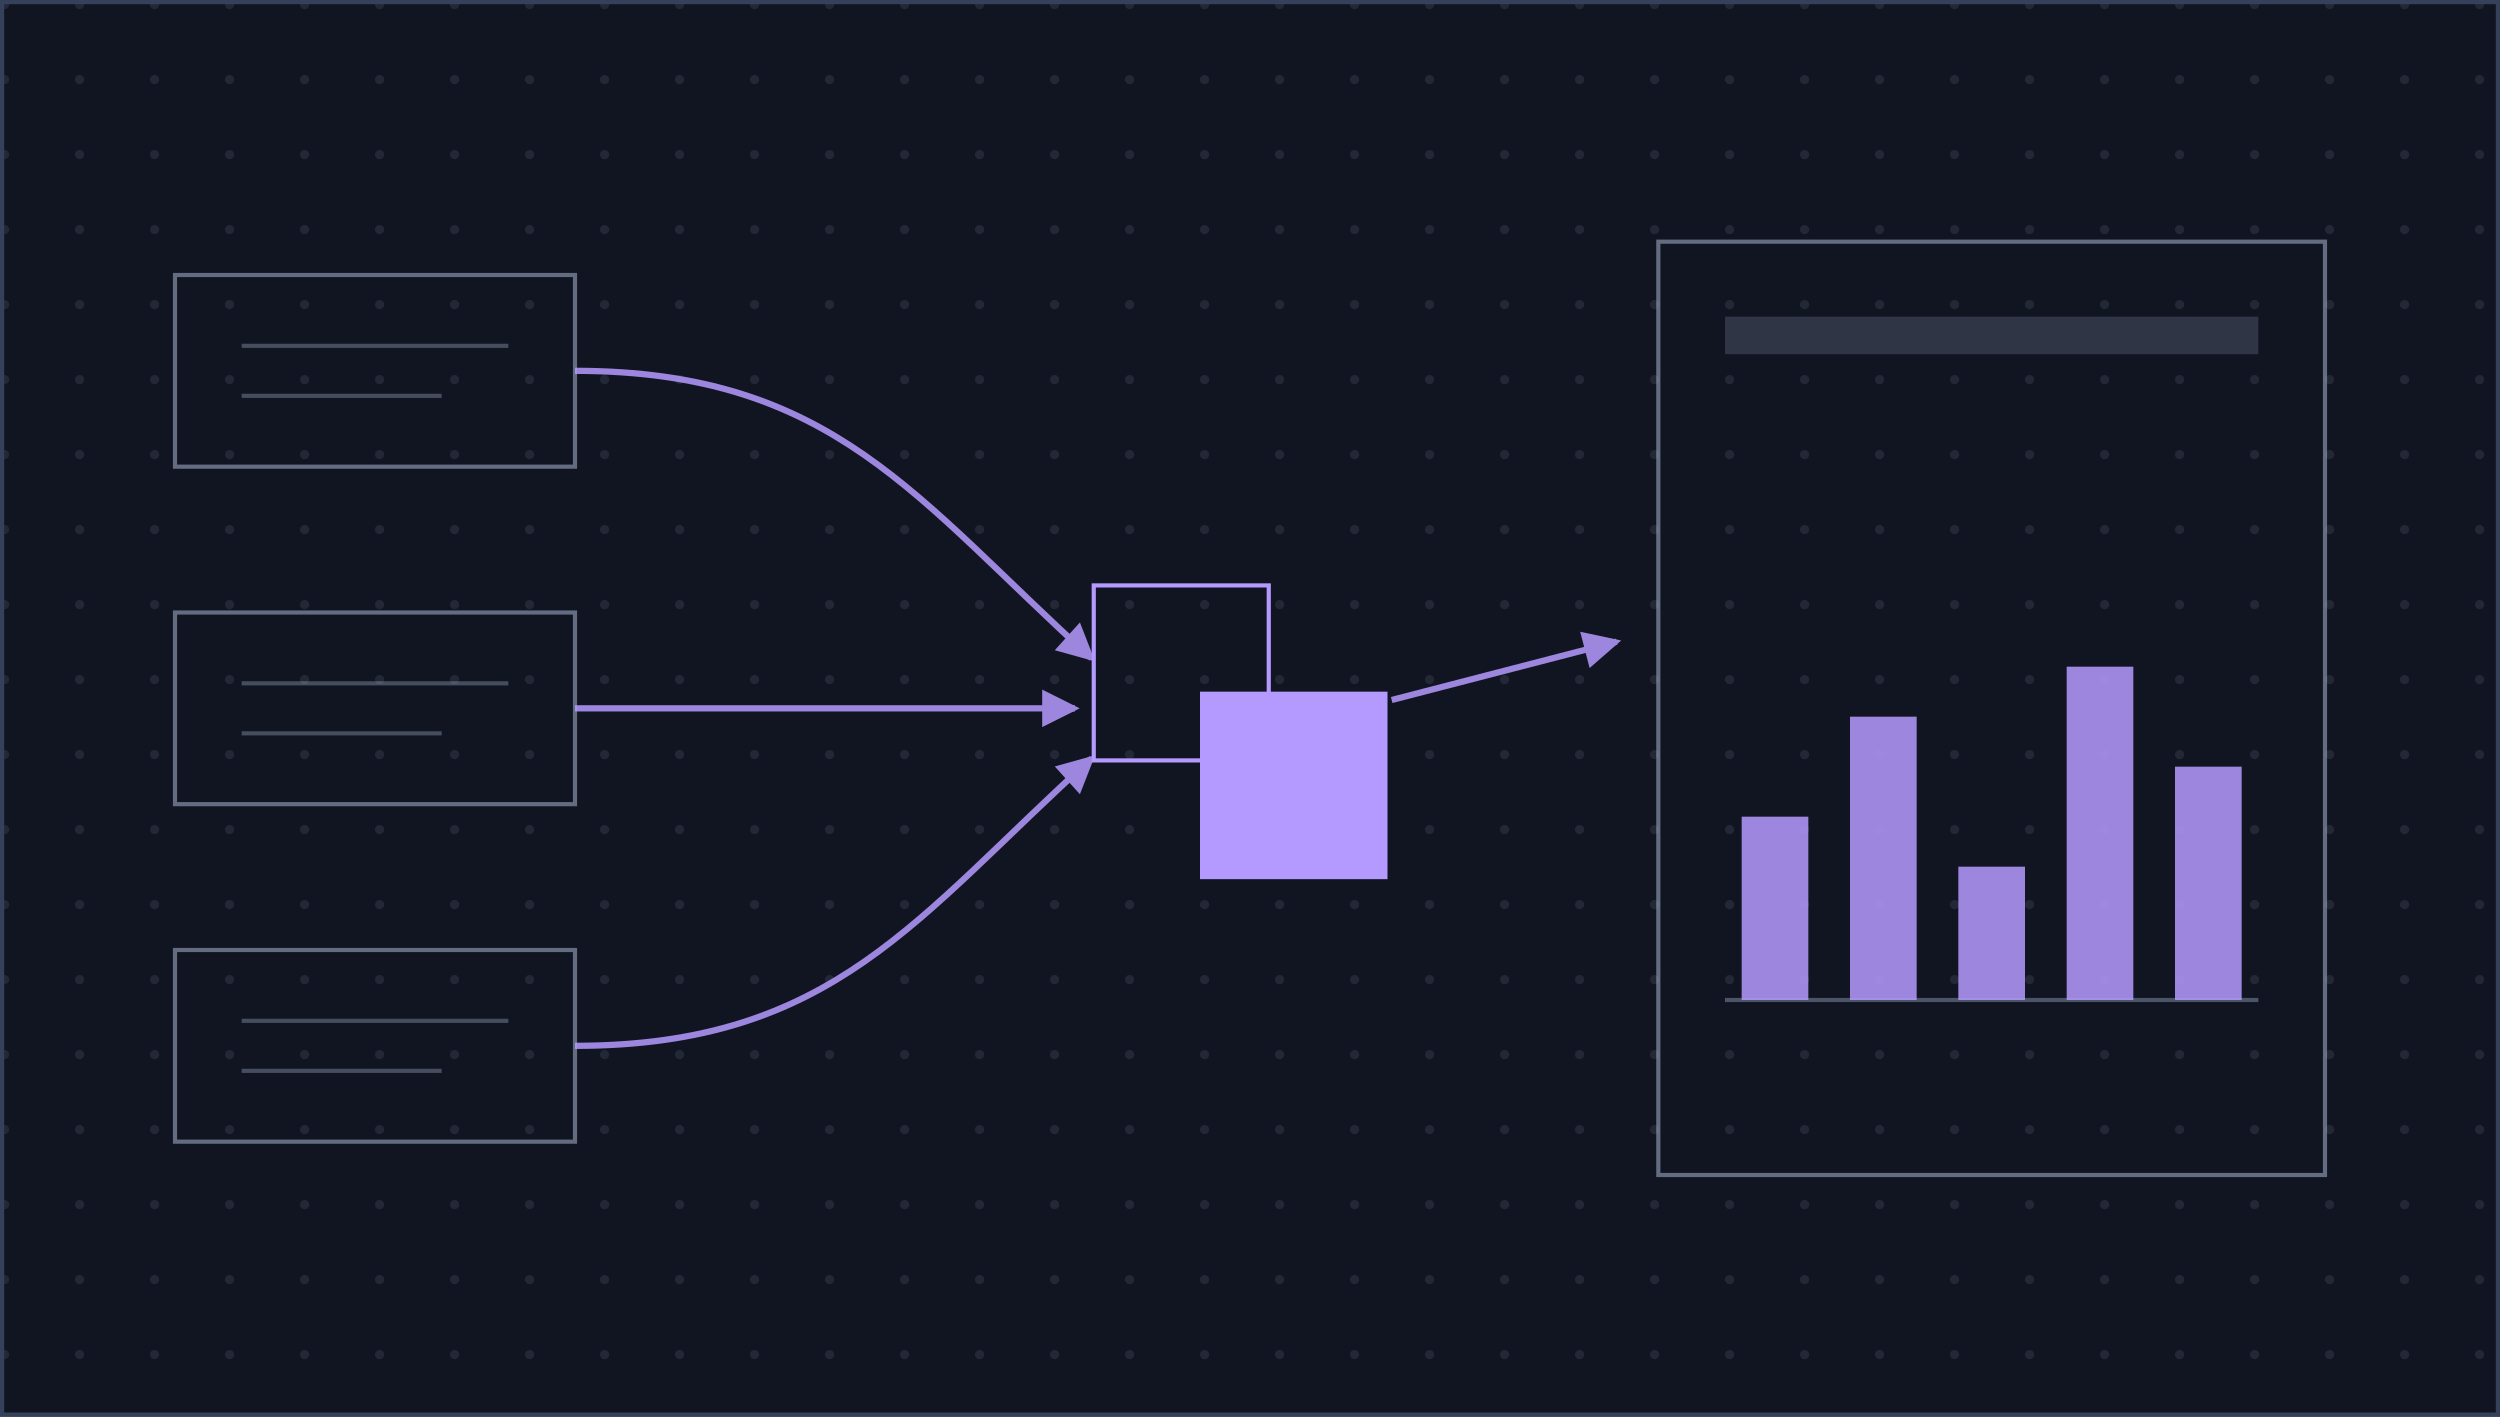
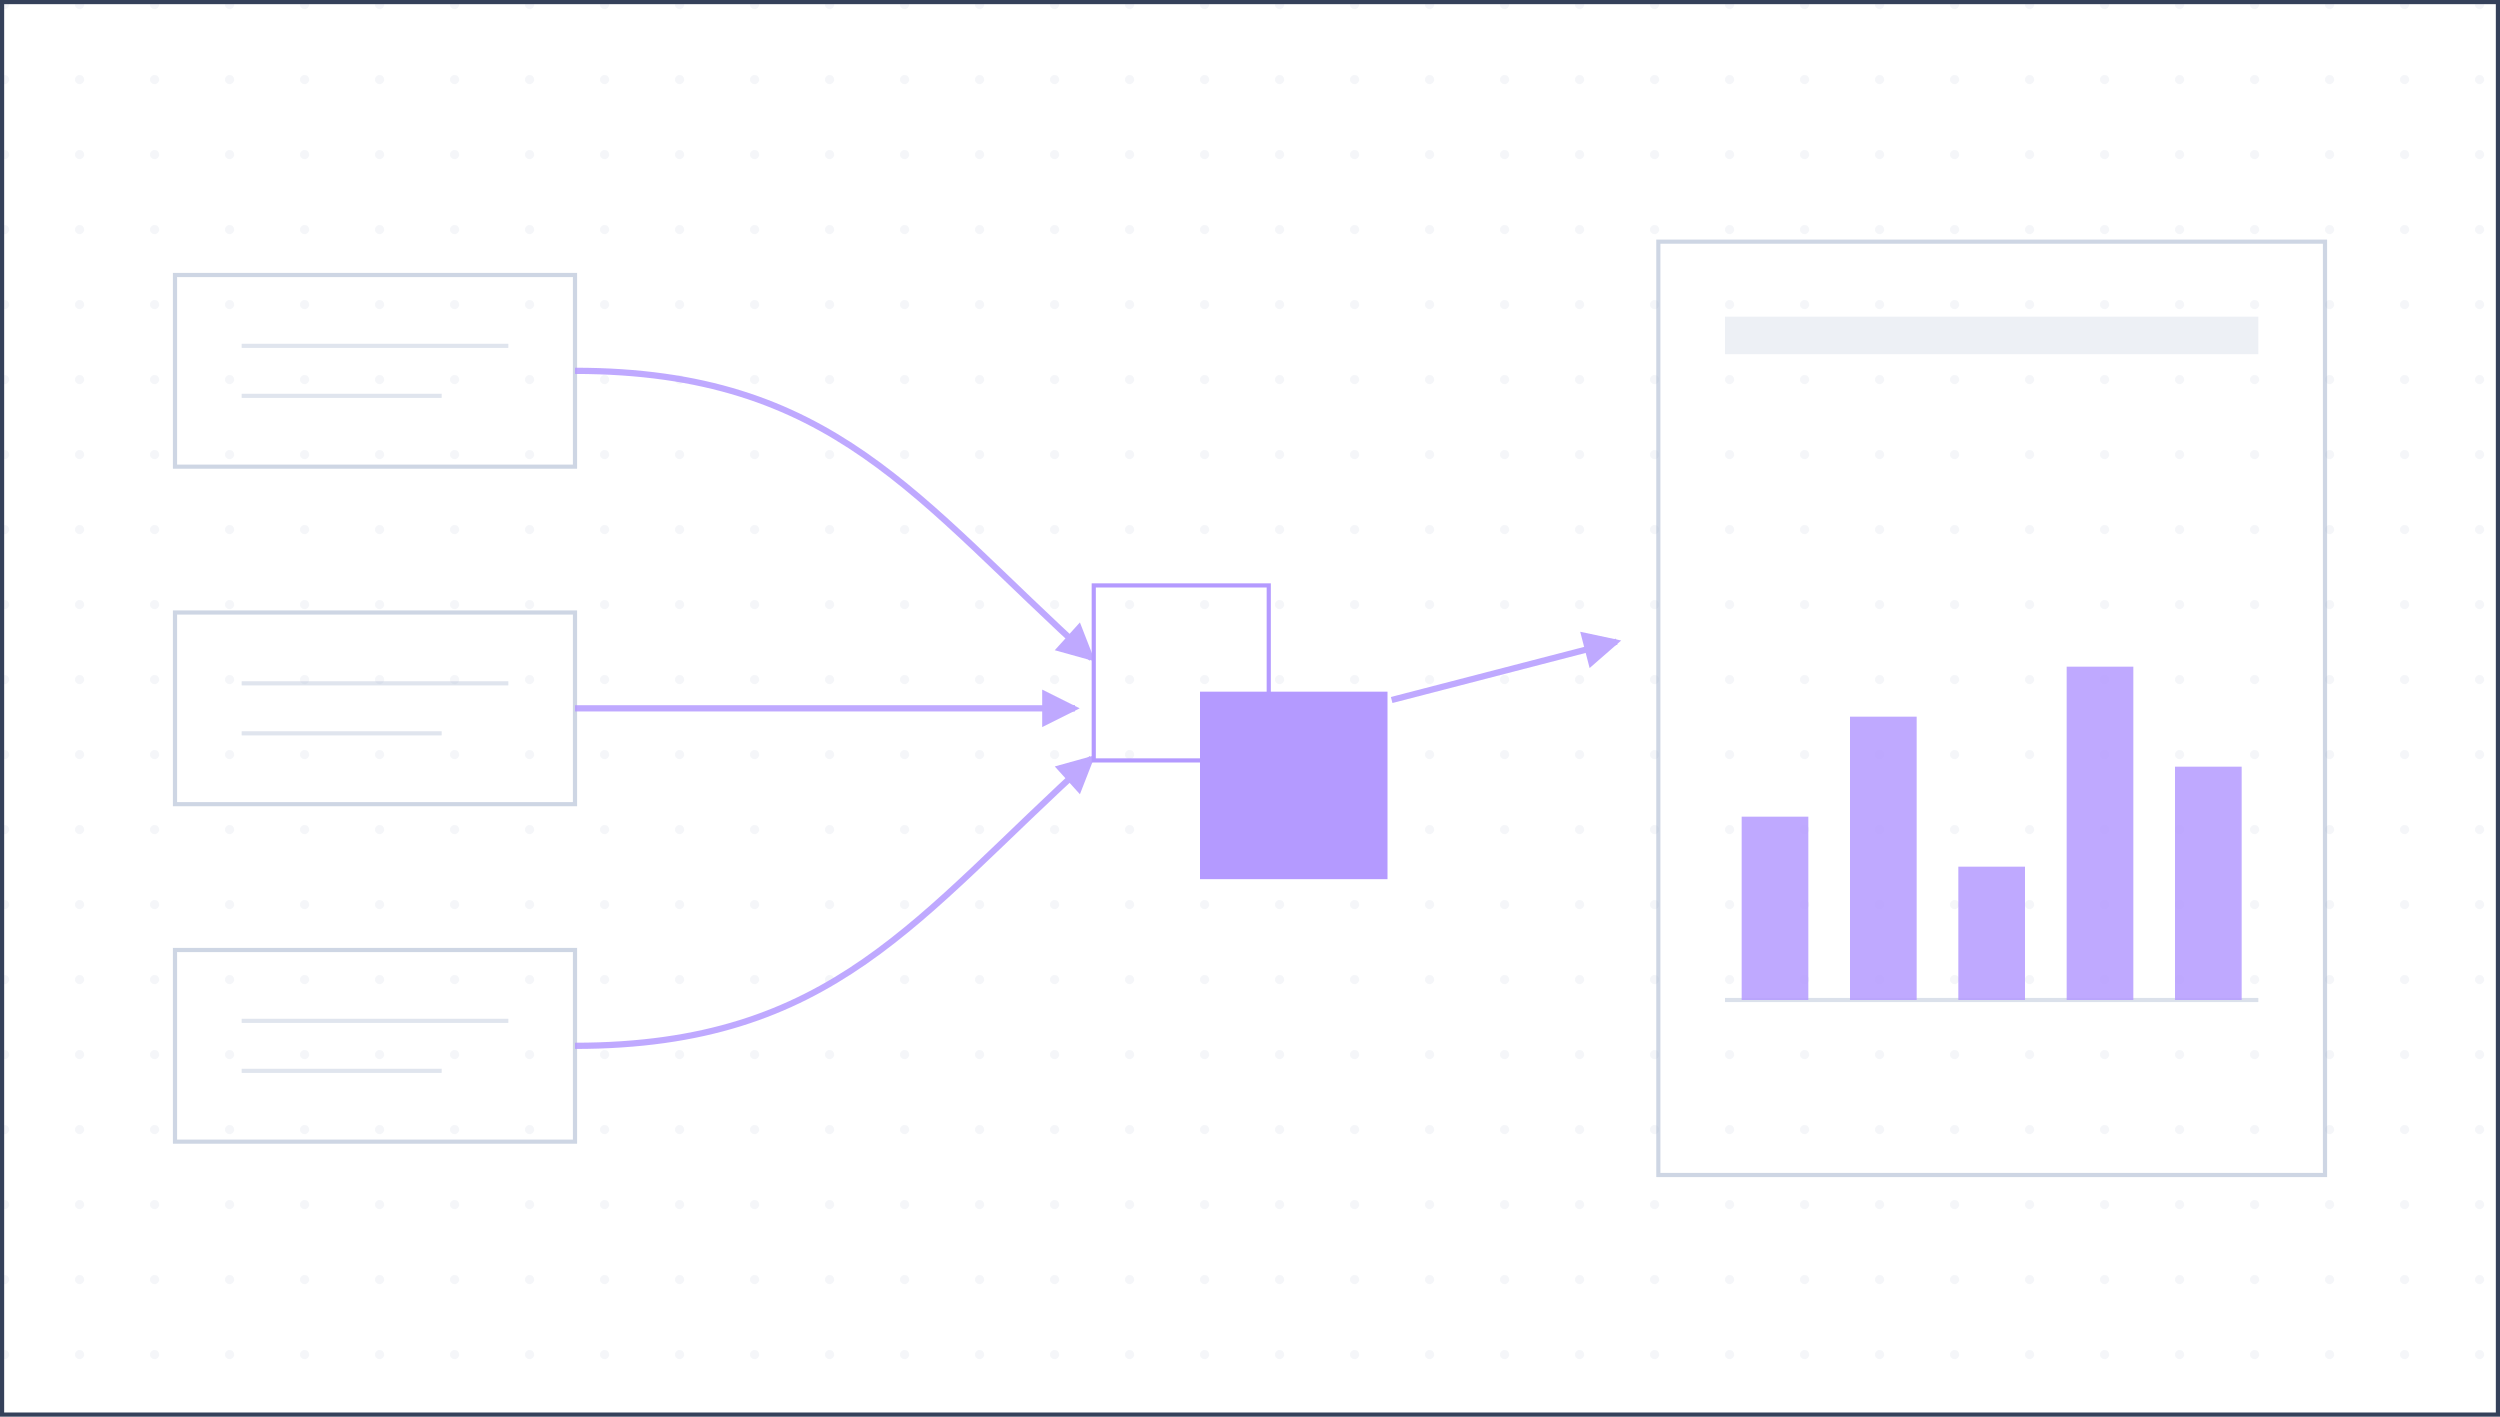
<svg xmlns="http://www.w3.org/2000/svg" viewBox="0 0 600 340" width="600" height="340" role="img" aria-label="Abstract diagram of source systems feeding a governed pipeline into an automated report">
  <defs>
    <pattern id="p1-dots" width="18" height="18" patternUnits="userSpaceOnUse">
      <circle cx="1.1" cy="1.1" r="1.1" fill="#A6B5CD" />
    </pattern>
    <marker id="p1-arrow" viewBox="0 0 8 8" refX="7" refY="4" markerWidth="6" markerHeight="6" orient="auto-start-reverse">
      <path d="M0 0 L8 4 L0 8 Z" fill="#B49AFF" />
    </marker>
  </defs>
-   <rect width="600" height="340" fill="#111522" />
+   <rect width="600" height="340" fill="#ffffff" />
  <rect width="600" height="340" fill="url(#p1-dots)" opacity="0.12" />
  <rect x="0.5" y="0.5" width="599" height="339" fill="none" stroke="#35415A" />
  <g stroke="#A6B5CD" stroke-opacity="0.55" fill="none">
    <rect x="42" y="66" width="96" height="46" />
    <rect x="42" y="147" width="96" height="46" />
    <rect x="42" y="228" width="96" height="46" />
  </g>
  <g stroke="#A6B5CD" stroke-opacity="0.35">
    <line x1="58" y1="83" x2="122" y2="83" />
    <line x1="58" y1="95" x2="106" y2="95" />
    <line x1="58" y1="164" x2="122" y2="164" />
    <line x1="58" y1="176" x2="106" y2="176" />
    <line x1="58" y1="245" x2="122" y2="245" />
    <line x1="58" y1="257" x2="106" y2="257" />
  </g>
  <g class="data-path" stroke="#B49AFF" stroke-width="1.5" fill="none" opacity="0.85" marker-end="url(#p1-arrow)">
    <path d="M138 89 C 200 89, 220 120, 262 158" />
    <path d="M138 170 L 258 170" />
    <path d="M138 251 C 200 251, 220 220, 262 182" />
  </g>
  <g transform="translate(262,140)">
    <rect x="0.5" y="0.5" width="42" height="42" fill="none" stroke="#B49AFF" />
    <rect x="26" y="26" width="45" height="45" fill="#B49AFF" />
  </g>
  <path class="data-path" d="M334 168 L 388 154" stroke="#B49AFF" stroke-width="1.5" opacity="0.85" marker-end="url(#p1-arrow)" fill="none" />
  <g>
    <rect x="398" y="58" width="160" height="224" fill="none" stroke="#A6B5CD" stroke-opacity="0.55" />
    <rect x="414" y="76" width="128" height="9" fill="#A6B5CD" opacity="0.2" />
    <line x1="414" y1="240" x2="542" y2="240" stroke="#A6B5CD" stroke-opacity="0.4" />
    <g fill="#B49AFF" opacity="0.85">
      <rect x="418" y="196" width="16" height="44" />
      <rect x="444" y="172" width="16" height="68" />
      <rect x="470" y="208" width="16" height="32" />
      <rect x="496" y="160" width="16" height="80" />
      <rect x="522" y="184" width="16" height="56" />
    </g>
  </g>
</svg>
